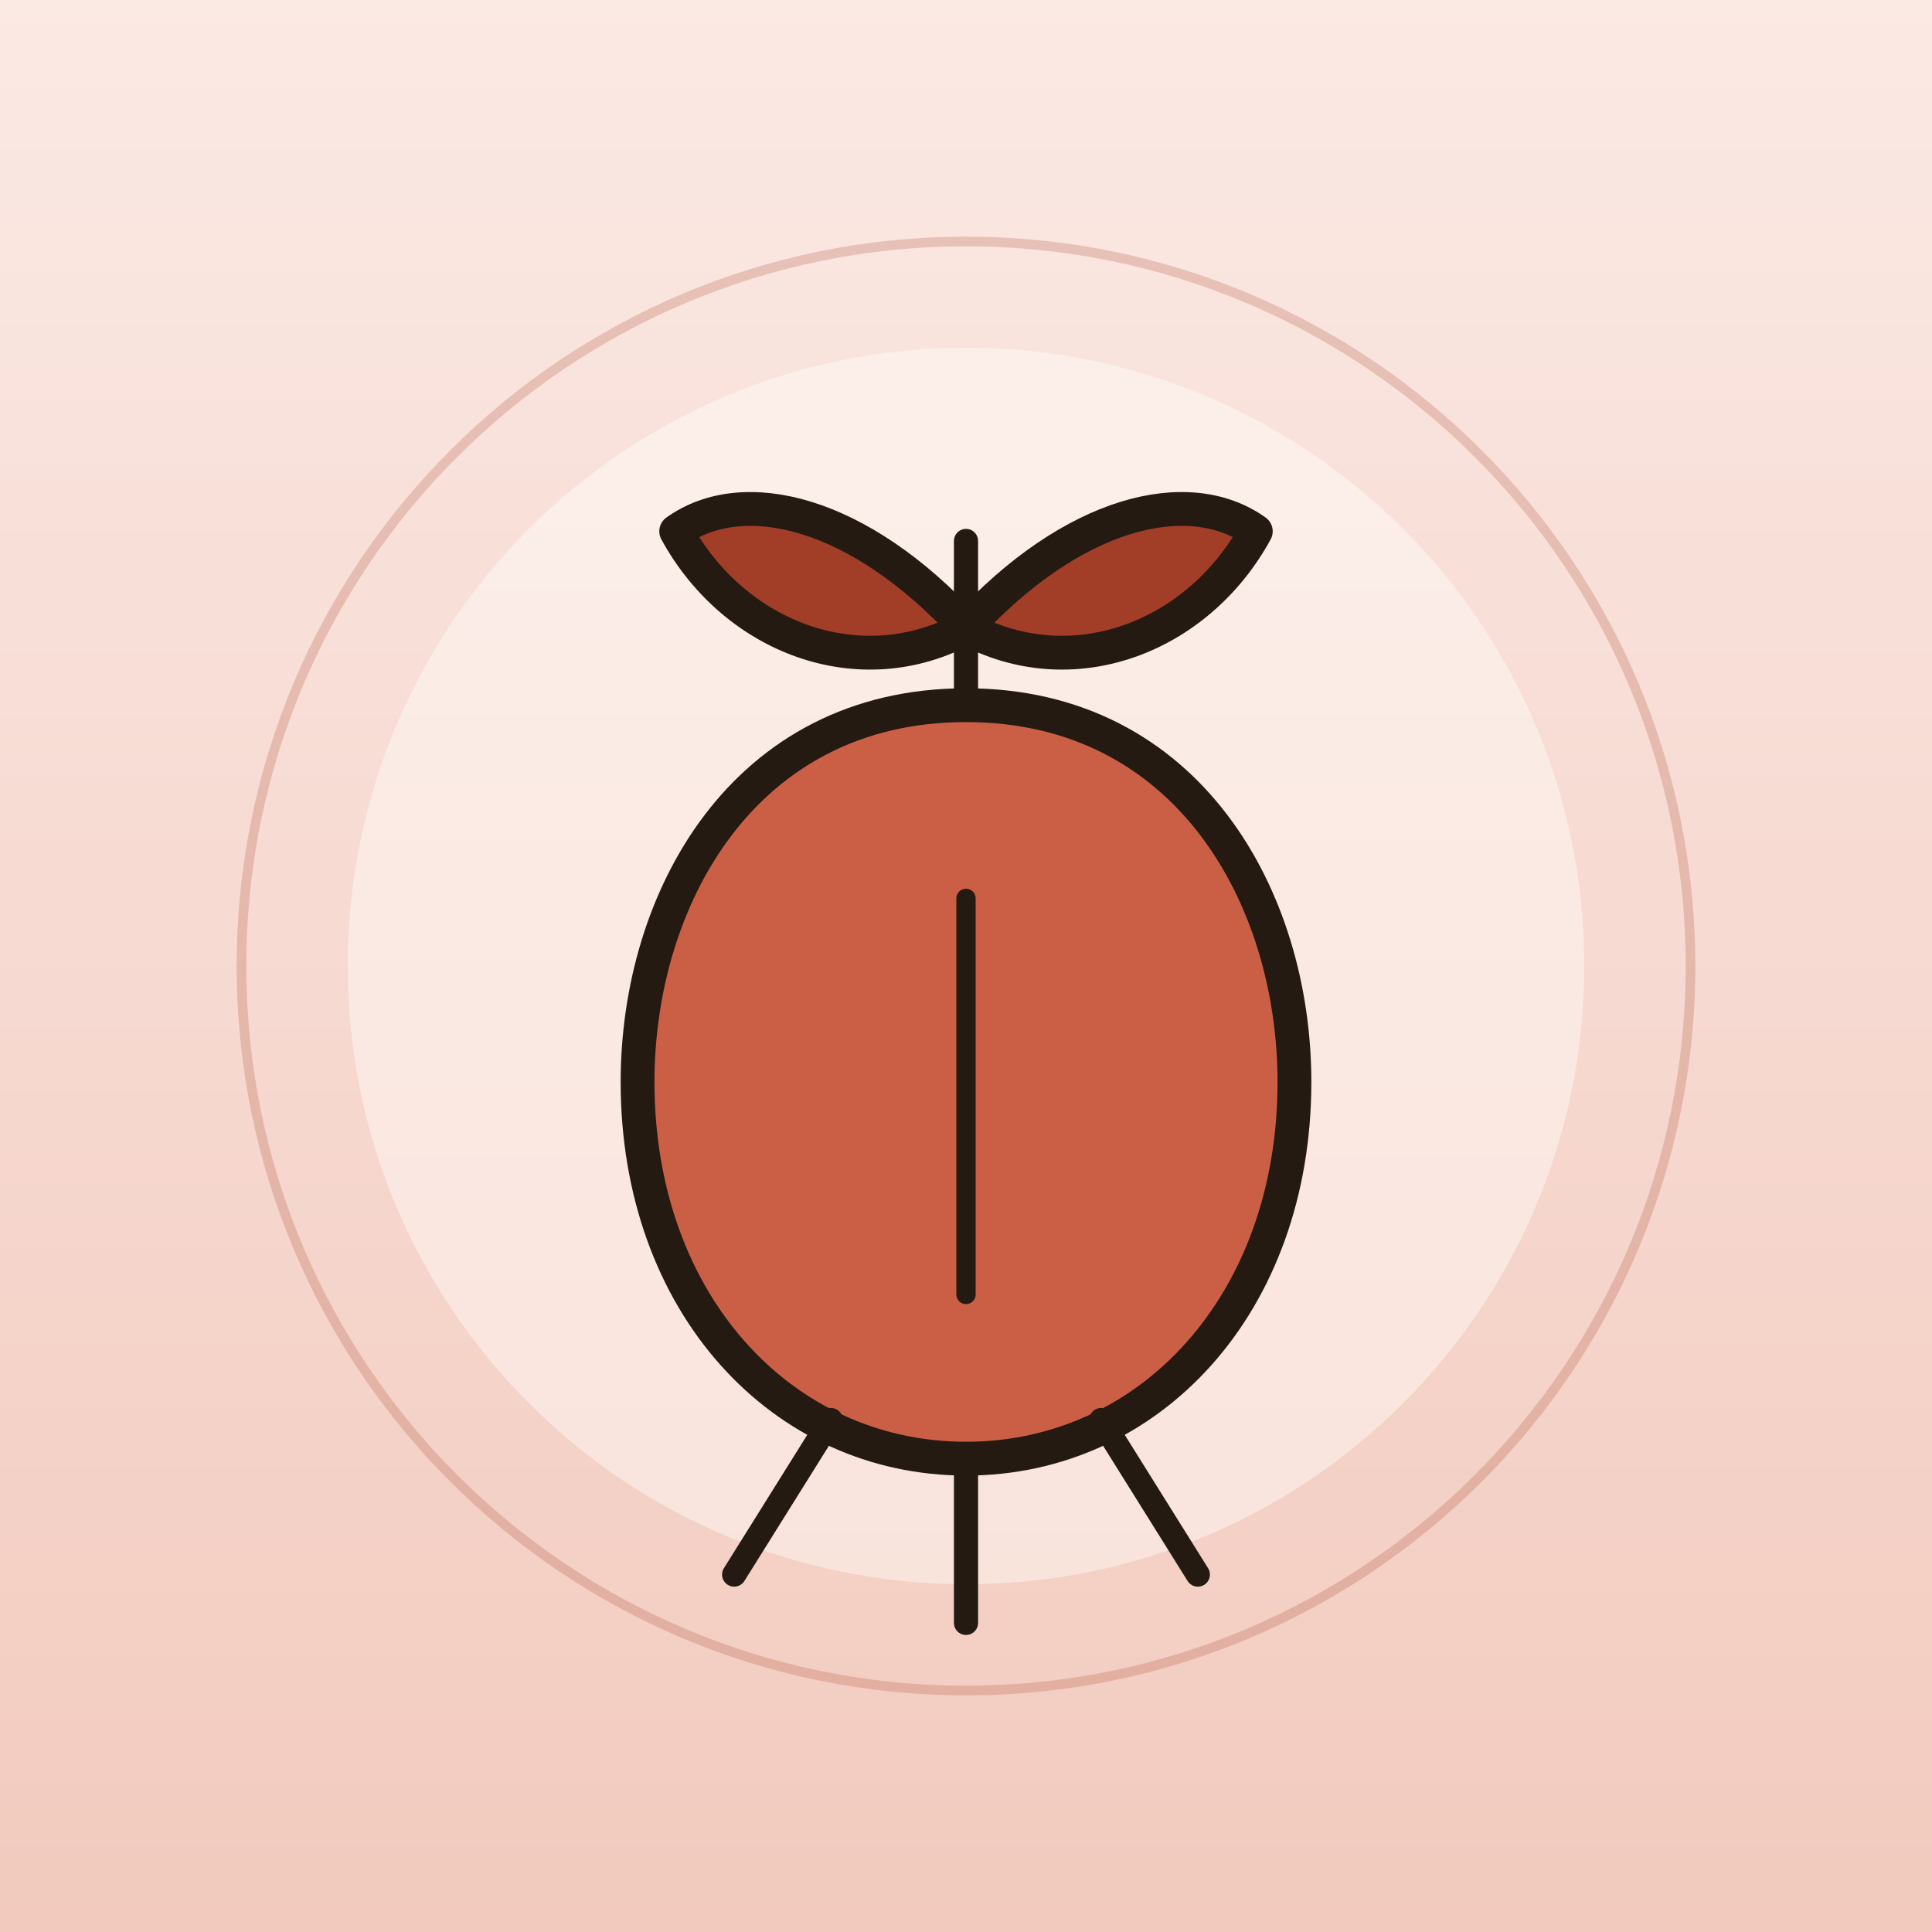
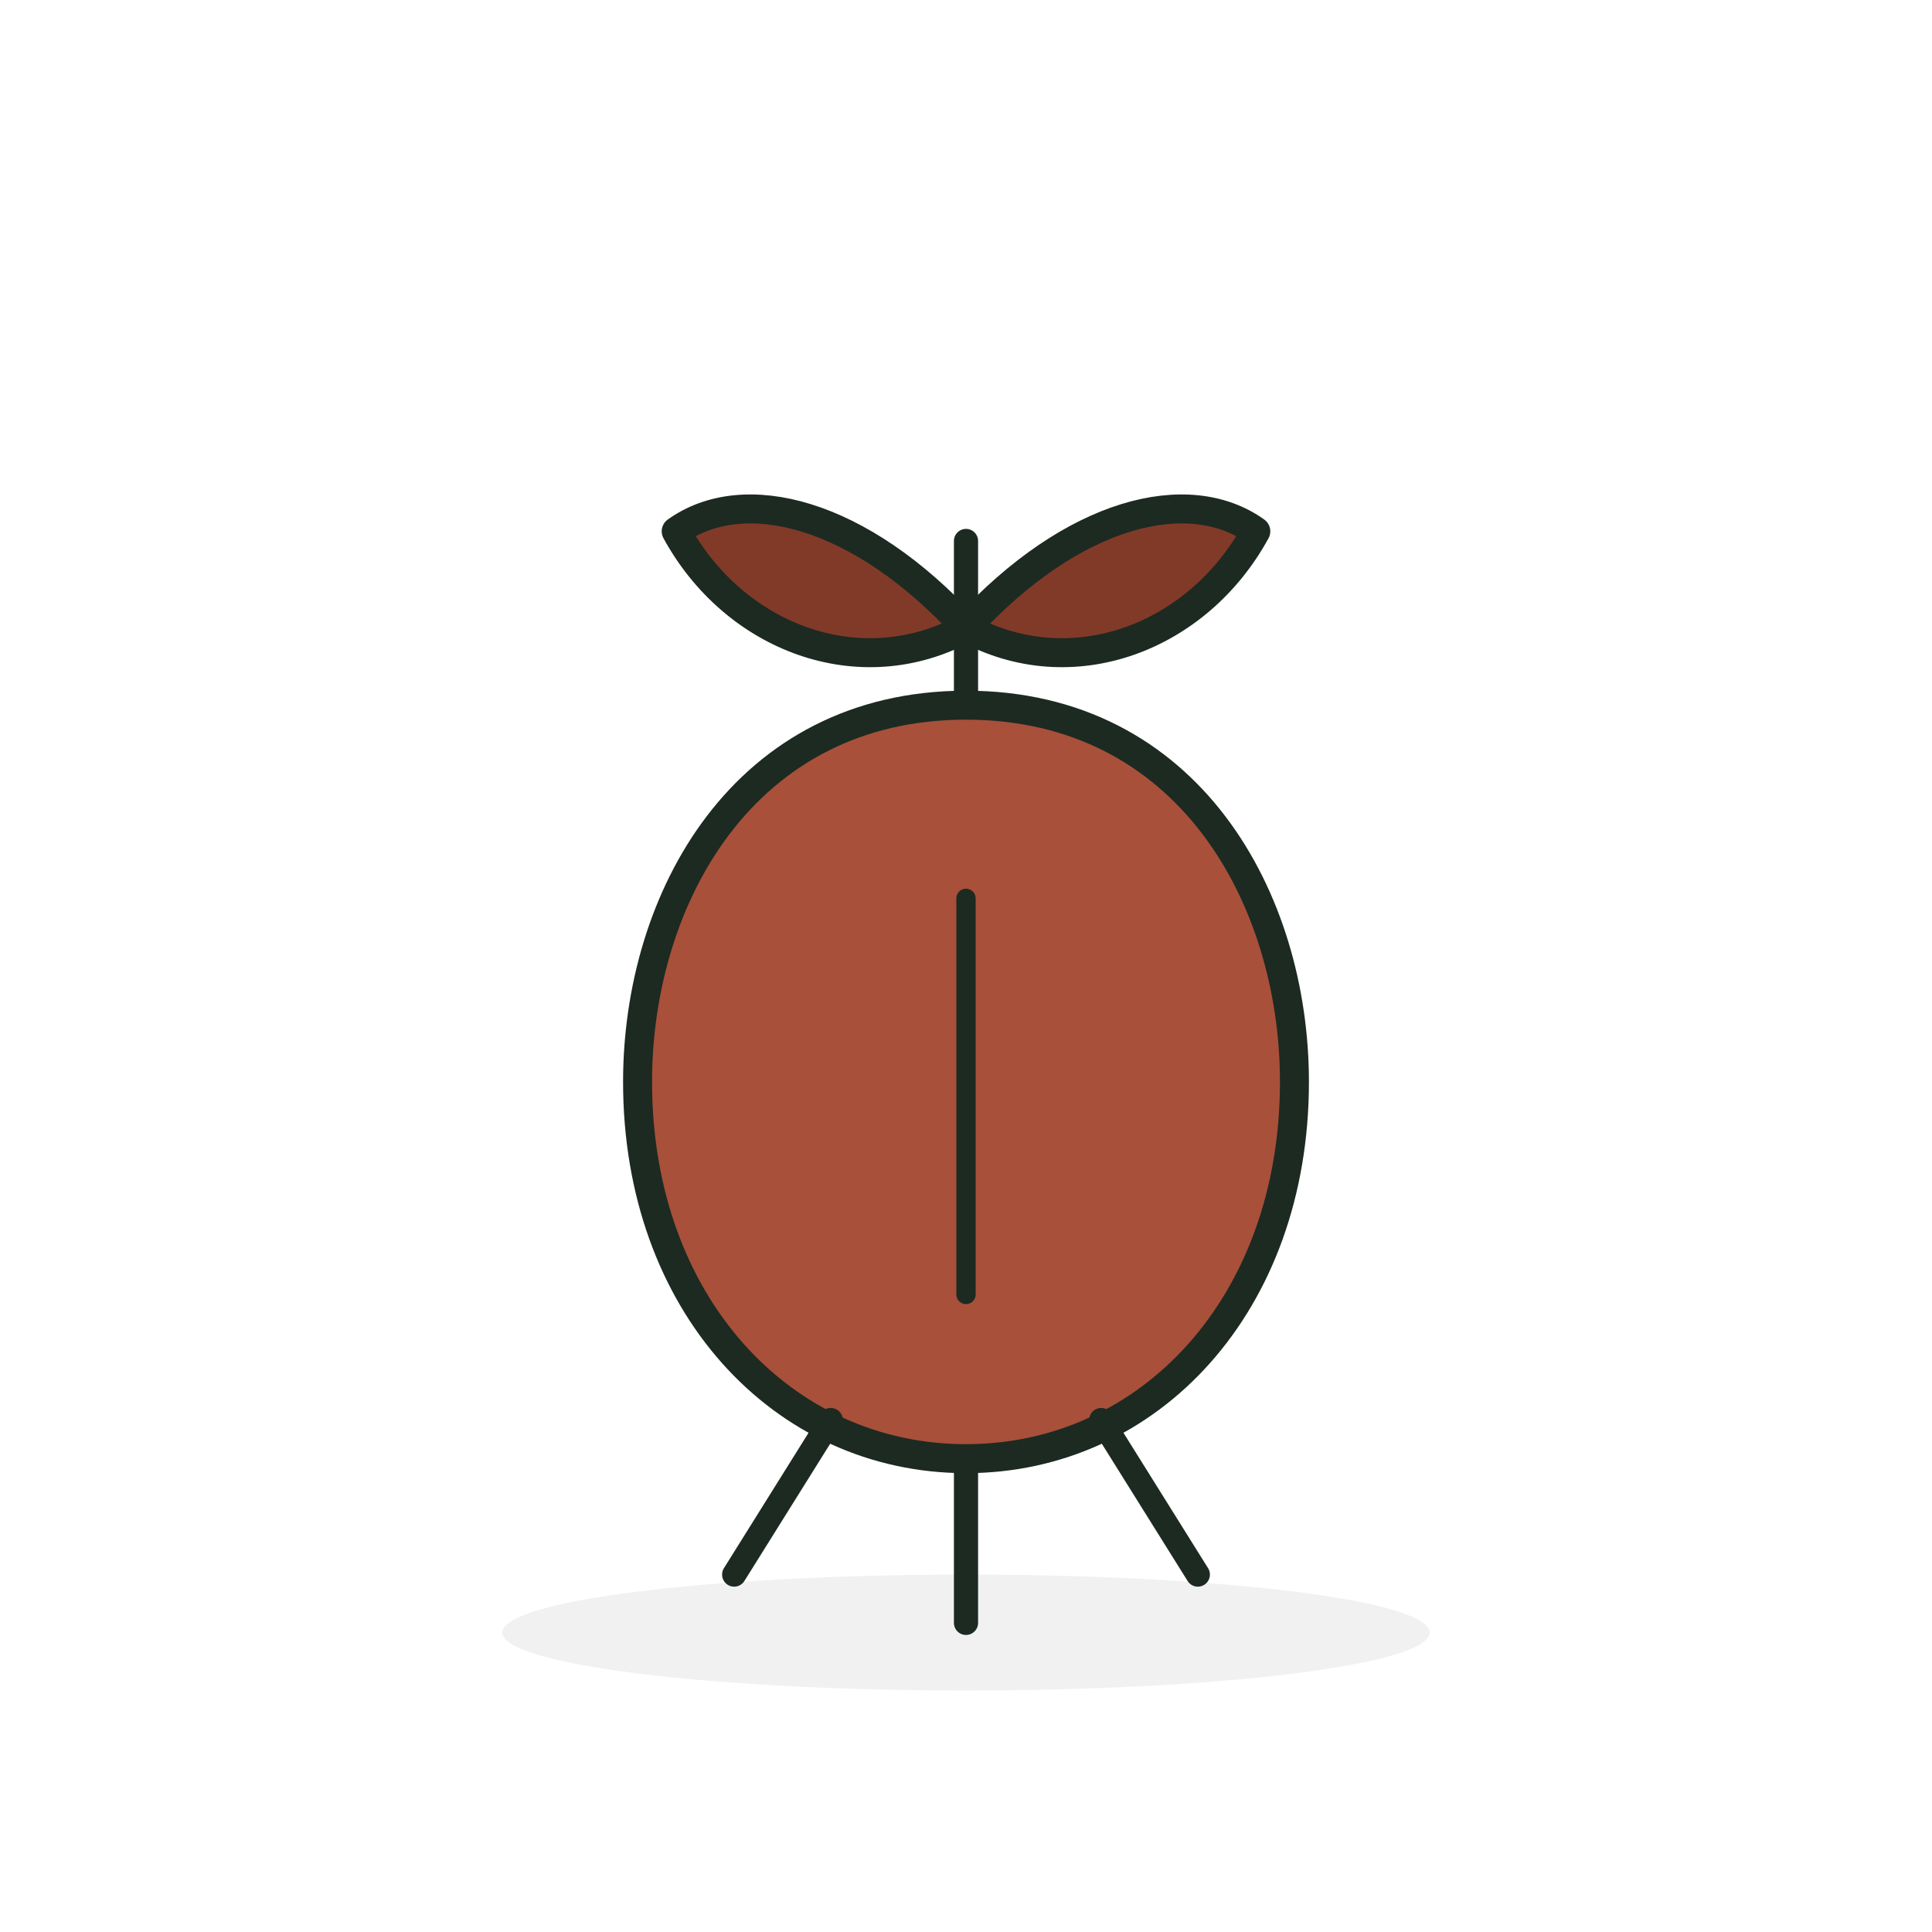
<svg xmlns="http://www.w3.org/2000/svg" viewBox="0 0 400 400" role="img">
-   <defs>
-     <linearGradient id="graizcochinilla" x1="0" y1="0" x2="0" y2="1">
-       <stop offset="0" stop-color="#fbe9e4" />
-       <stop offset="1" stop-color="#f2cabe" />
-     </linearGradient>
-   </defs>
-   <rect width="400" height="400" fill="url(#graizcochinilla)" />
-   <circle cx="200" cy="200" r="150" fill="none" stroke="#a23e28" stroke-width="2" opacity=".22" />
-   <circle cx="200" cy="200" r="128" fill="#fffdf8" opacity=".45" />
-   <path d="M200 148 L200 112" fill="none" stroke="#241a12" stroke-width="5" stroke-linecap="round" stroke-linejoin="round" />
-   <path d="M200 130 C178 106 154 100 140 110 C152 132 178 142 200 130 Z" fill="#a23e28" stroke="#241a12" stroke-width="7" stroke-linejoin="round" stroke-linecap="round" />
-   <path d="M200 130 C222 106 246 100 260 110 C248 132 222 142 200 130 Z" fill="#a23e28" stroke="#241a12" stroke-width="7" stroke-linejoin="round" stroke-linecap="round" />
-   <path d="M200 146 C154 146 132 186 132 224 C132 270 162 302 200 302 C238 302 268 270 268 224 C268 186 246 146 200 146 Z" fill="#cb5f45" stroke="#241a12" stroke-width="7" stroke-linejoin="round" stroke-linecap="round" />
-   <path d="M200 302 L200 336" fill="none" stroke="#241a12" stroke-width="5" stroke-linecap="round" stroke-linejoin="round" />
-   <path d="M172 294 L152 326" fill="none" stroke="#241a12" stroke-width="5" stroke-linecap="round" stroke-linejoin="round" />
-   <path d="M228 294 L248 326" fill="none" stroke="#241a12" stroke-width="5" stroke-linecap="round" stroke-linejoin="round" />
-   <path d="M200 186 L200 268" fill="none" stroke="#241a12" stroke-width="4" stroke-linecap="round" stroke-linejoin="round" />
+   <rect width="400" height="400" fill="#ffffff" />
+   <ellipse cx="200" cy="338" rx="96" ry="12" fill="#1c2a22" opacity=".07" />
+   <path d="M200 148 L200 112" fill="none" stroke="#1c2a22" stroke-width="5" stroke-linecap="round" stroke-linejoin="round" />
+   <path d="M200 130 C178 106 154 100 140 110 C152 132 178 142 200 130 Z" fill="#823a28" stroke="#1c2a22" stroke-width="6" stroke-linejoin="round" stroke-linecap="round" />
+   <path d="M200 130 C222 106 246 100 260 110 C248 132 222 142 200 130 Z" fill="#823a28" stroke="#1c2a22" stroke-width="6" stroke-linejoin="round" stroke-linecap="round" />
+   <path d="M200 146 C154 146 132 186 132 224 C132 270 162 302 200 302 C238 302 268 270 268 224 C268 186 246 146 200 146 Z" fill="#a8503a" stroke="#1c2a22" stroke-width="6" stroke-linejoin="round" stroke-linecap="round" />
+   <path d="M200 302 L200 336" fill="none" stroke="#1c2a22" stroke-width="5" stroke-linecap="round" stroke-linejoin="round" />
+   <path d="M172 294 L152 326" fill="none" stroke="#1c2a22" stroke-width="5" stroke-linecap="round" stroke-linejoin="round" />
+   <path d="M228 294 L248 326" fill="none" stroke="#1c2a22" stroke-width="5" stroke-linecap="round" stroke-linejoin="round" />
+   <path d="M200 186 L200 268" fill="none" stroke="#1c2a22" stroke-width="4" stroke-linecap="round" stroke-linejoin="round" />
</svg>
